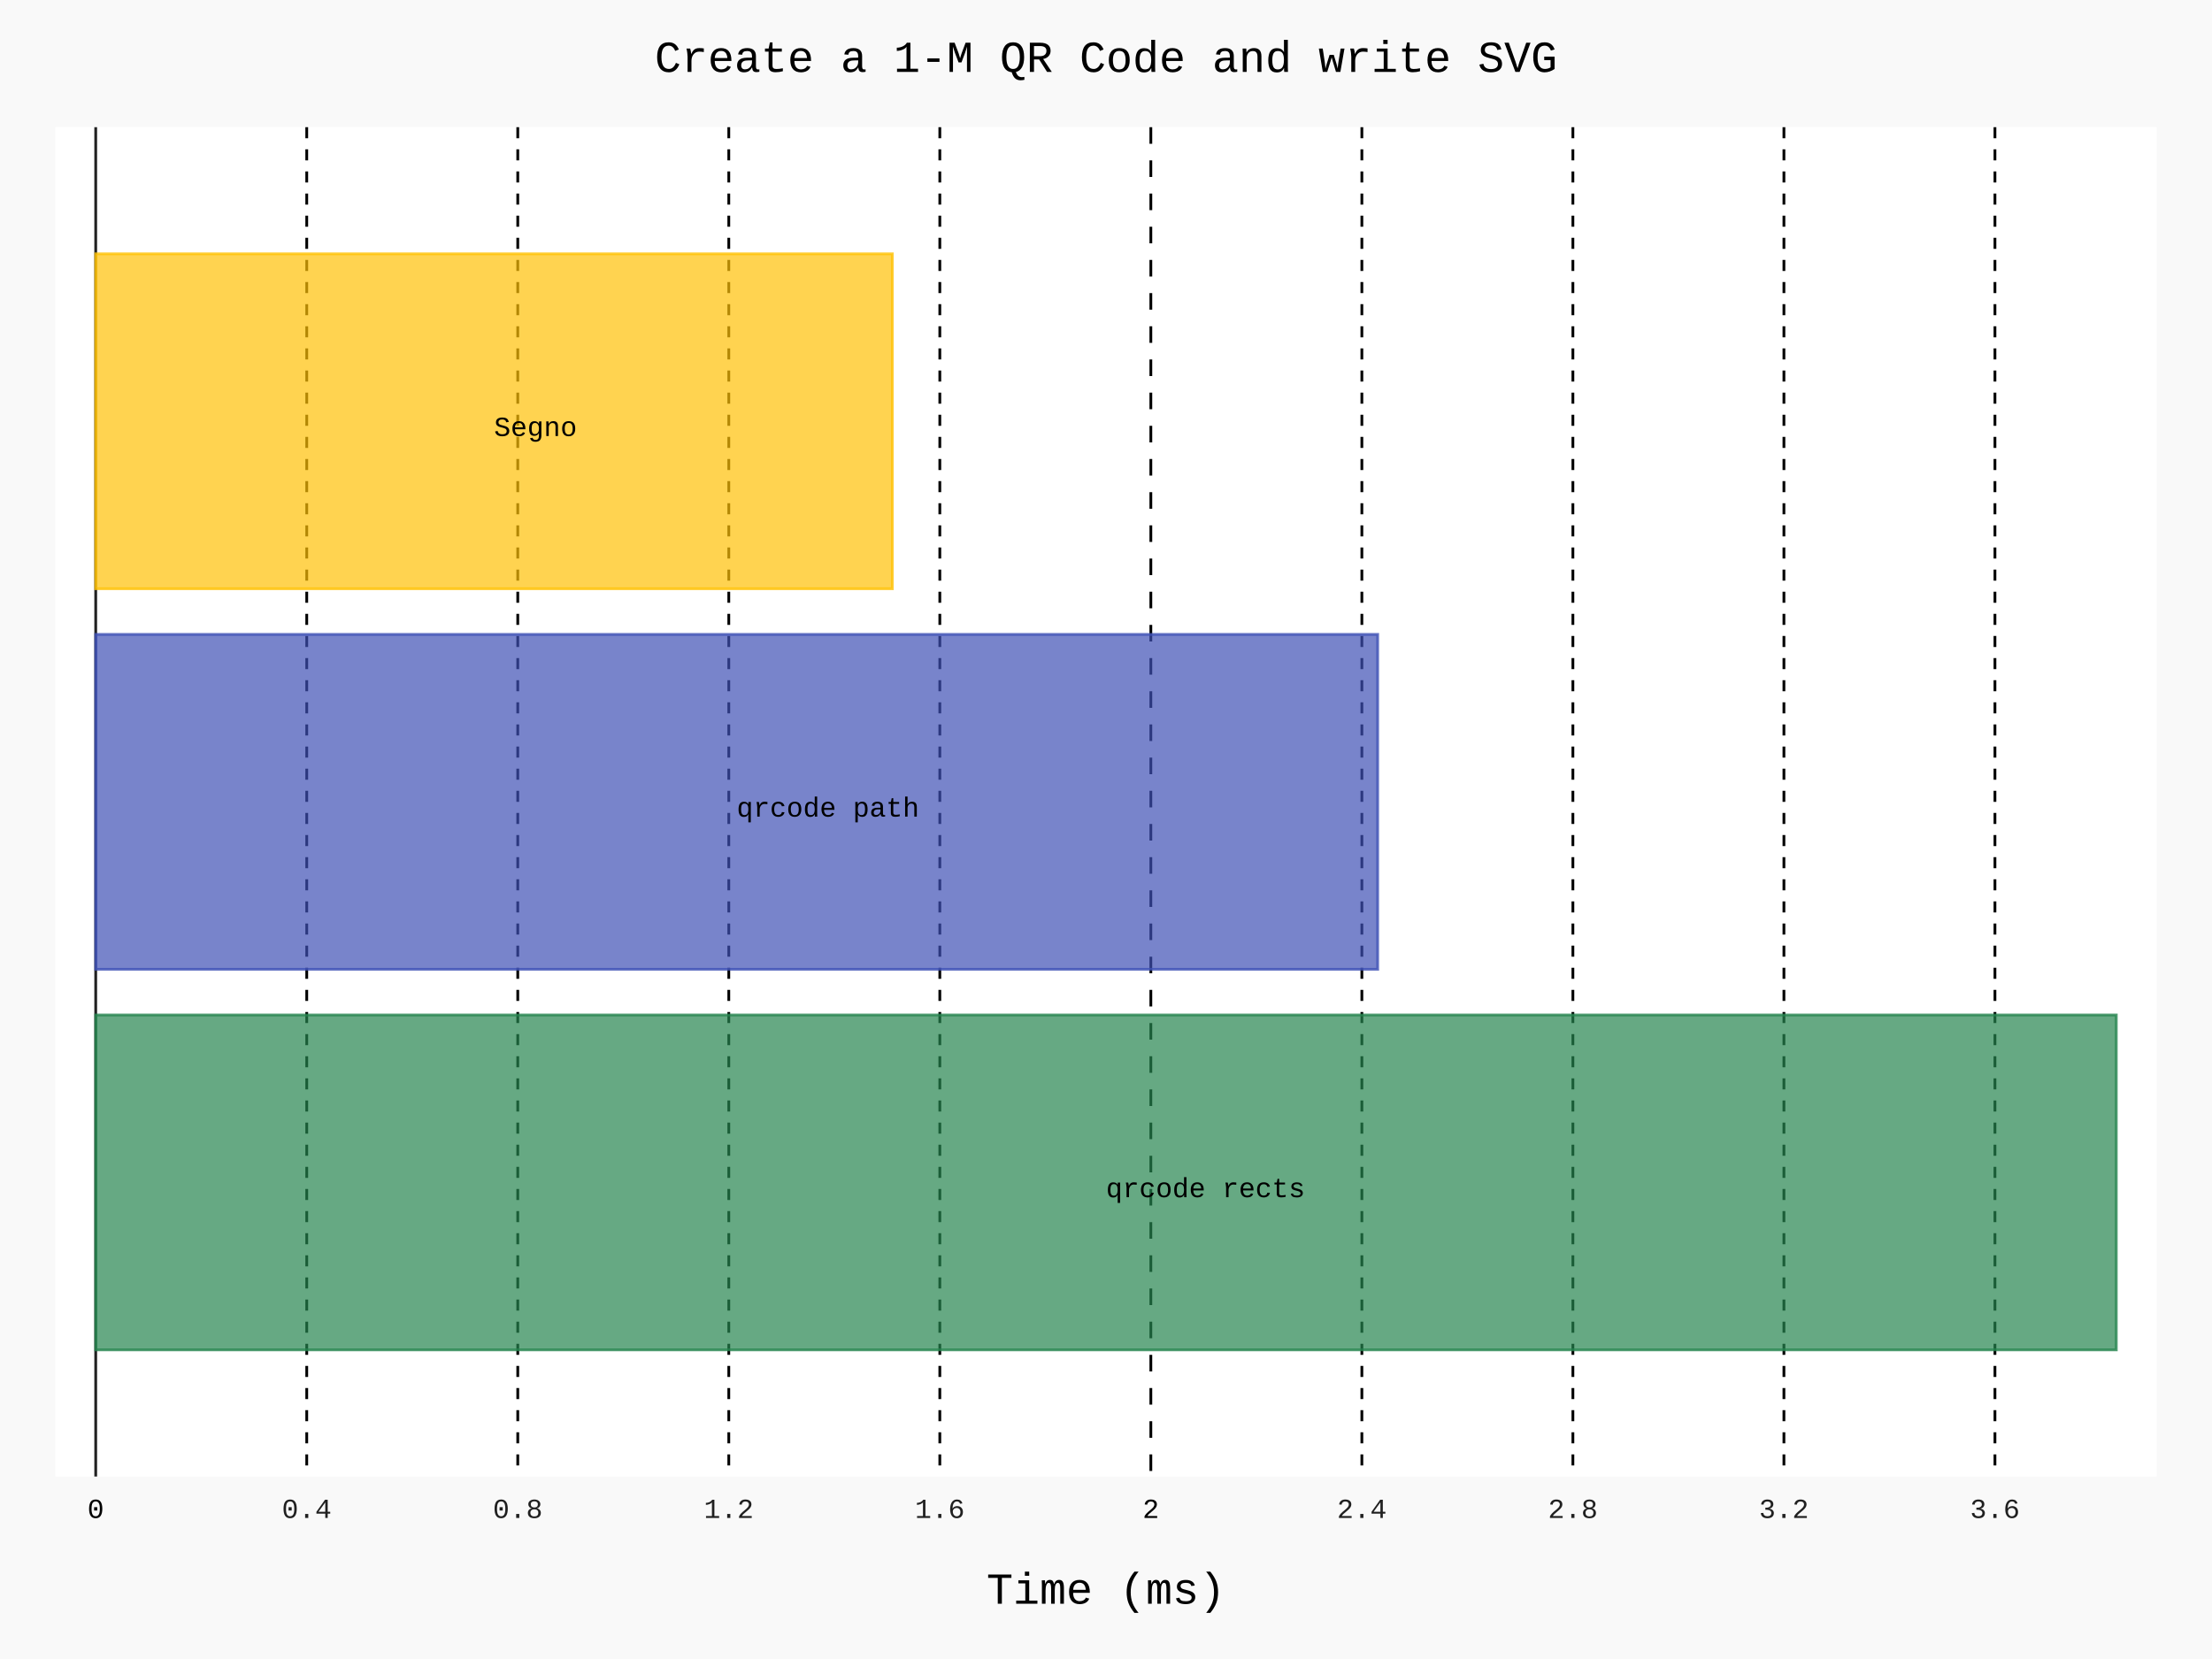
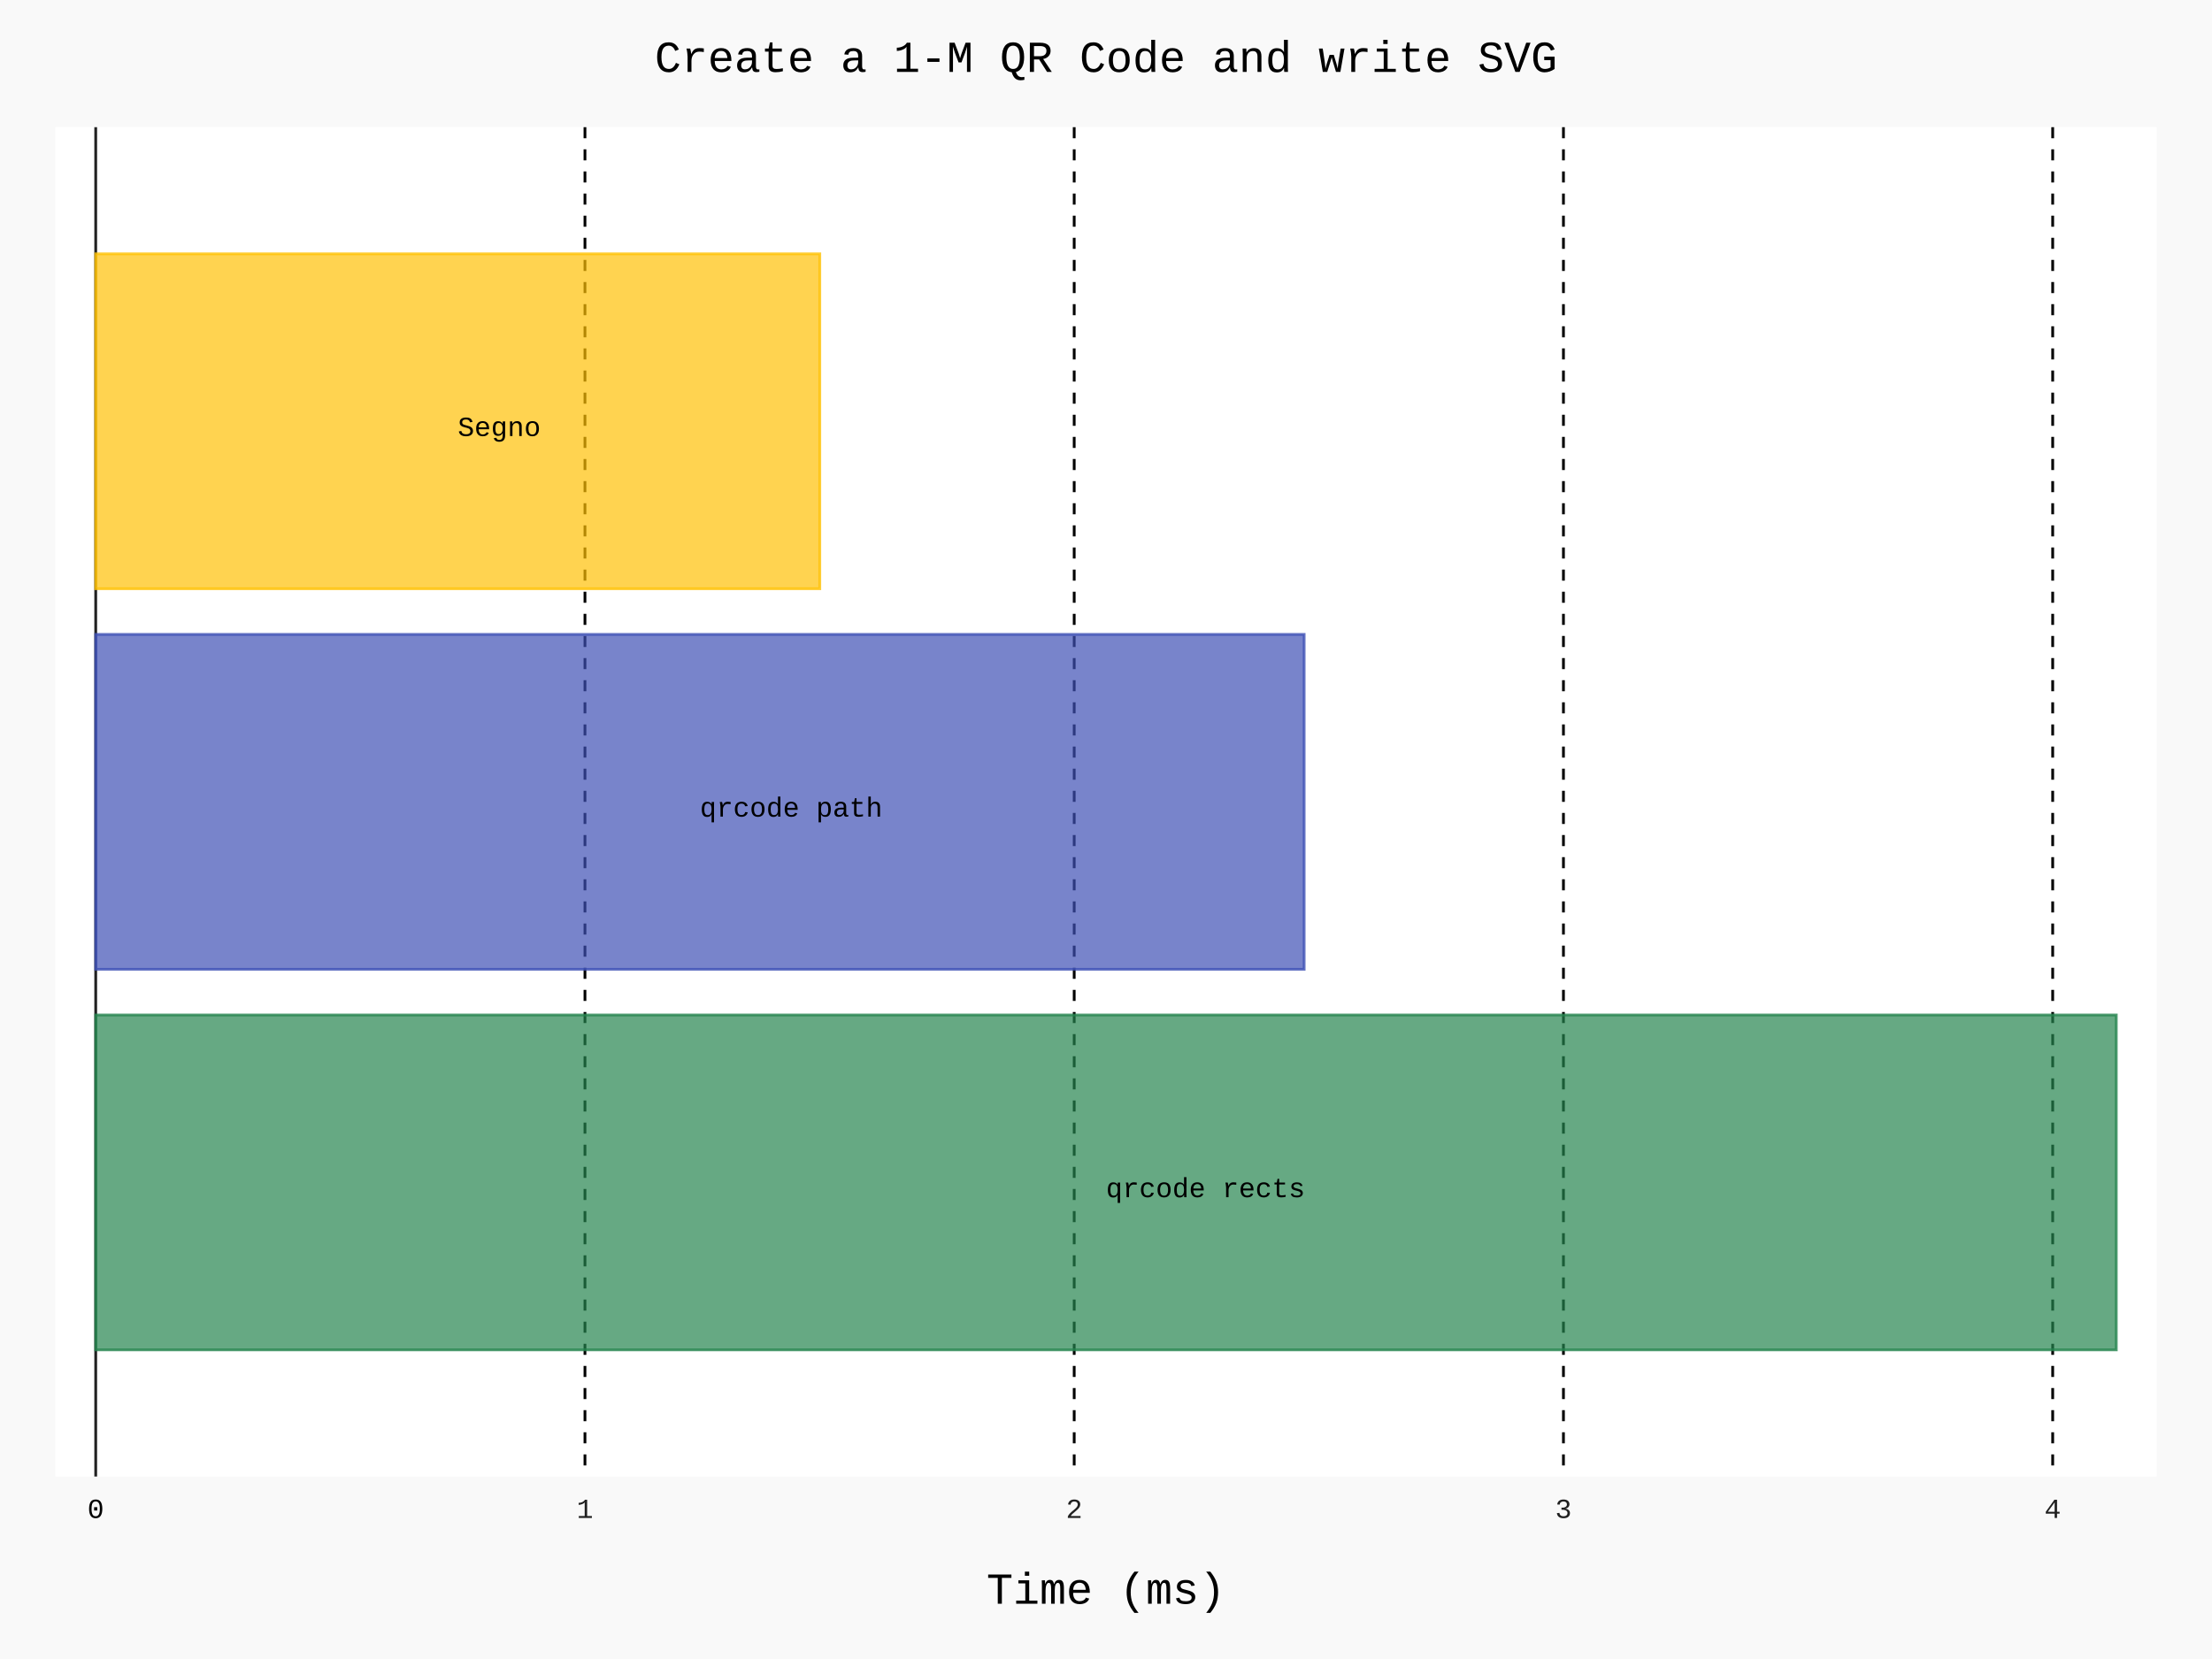
- <svg xmlns="http://www.w3.org/2000/svg" id="chart-8eefe518-1df8-41bd-9abc-b68081a806e1" class="pygal-chart" viewBox="0 0 800 600">
+ <svg xmlns="http://www.w3.org/2000/svg" id="chart-07b2c153-4455-4634-a03d-c0b3e1b5da3c" class="pygal-chart" viewBox="0 0 800 600">
  <defs>
-     <style type="text/css">#chart-8eefe518-1df8-41bd-9abc-b68081a806e1{-webkit-user-select:none;-webkit-font-smoothing:antialiased;font-family:Consolas,"Liberation Mono",Menlo,Courier,monospace}#chart-8eefe518-1df8-41bd-9abc-b68081a806e1 .title{font-family:Consolas,"Liberation Mono",Menlo,Courier,monospace;font-size:16px}#chart-8eefe518-1df8-41bd-9abc-b68081a806e1 .legends .legend text{font-family:Consolas,"Liberation Mono",Menlo,Courier,monospace;font-size:14px}#chart-8eefe518-1df8-41bd-9abc-b68081a806e1 .axis text{font-family:Consolas,"Liberation Mono",Menlo,Courier,monospace;font-size:10px}#chart-8eefe518-1df8-41bd-9abc-b68081a806e1 .axis text.major{font-family:Consolas,"Liberation Mono",Menlo,Courier,monospace;font-size:10px}#chart-8eefe518-1df8-41bd-9abc-b68081a806e1 .text-overlay text.value{font-family:Consolas,"Liberation Mono",Menlo,Courier,monospace;font-size:16px}#chart-8eefe518-1df8-41bd-9abc-b68081a806e1 .text-overlay text.label{font-family:Consolas,"Liberation Mono",Menlo,Courier,monospace;font-size:10px}#chart-8eefe518-1df8-41bd-9abc-b68081a806e1 .tooltip{font-family:Consolas,"Liberation Mono",Menlo,Courier,monospace;font-size:14px}#chart-8eefe518-1df8-41bd-9abc-b68081a806e1 text.no_data{font-family:Consolas,"Liberation Mono",Menlo,Courier,monospace;font-size:64px}
- #chart-8eefe518-1df8-41bd-9abc-b68081a806e1{background-color:rgba(249,249,249,1)}#chart-8eefe518-1df8-41bd-9abc-b68081a806e1 path,#chart-8eefe518-1df8-41bd-9abc-b68081a806e1 line,#chart-8eefe518-1df8-41bd-9abc-b68081a806e1 rect,#chart-8eefe518-1df8-41bd-9abc-b68081a806e1 circle{-webkit-transition:150ms;-moz-transition:150ms;transition:150ms}#chart-8eefe518-1df8-41bd-9abc-b68081a806e1 .graph &gt; .background{fill:rgba(249,249,249,1)}#chart-8eefe518-1df8-41bd-9abc-b68081a806e1 .plot &gt; .background{fill:rgba(255,255,255,1)}#chart-8eefe518-1df8-41bd-9abc-b68081a806e1 .graph{fill:rgba(0,0,0,.87)}#chart-8eefe518-1df8-41bd-9abc-b68081a806e1 text.no_data{fill:rgba(0,0,0,1)}#chart-8eefe518-1df8-41bd-9abc-b68081a806e1 .title{fill:rgba(0,0,0,1)}#chart-8eefe518-1df8-41bd-9abc-b68081a806e1 .legends .legend text{fill:rgba(0,0,0,.87)}#chart-8eefe518-1df8-41bd-9abc-b68081a806e1 .legends .legend:hover text{fill:rgba(0,0,0,1)}#chart-8eefe518-1df8-41bd-9abc-b68081a806e1 .axis .line{stroke:rgba(0,0,0,1)}#chart-8eefe518-1df8-41bd-9abc-b68081a806e1 .axis .guide.line{stroke:rgba(0,0,0,.54)}#chart-8eefe518-1df8-41bd-9abc-b68081a806e1 .axis .major.line{stroke:rgba(0,0,0,.87)}#chart-8eefe518-1df8-41bd-9abc-b68081a806e1 .axis text.major{fill:rgba(0,0,0,1)}#chart-8eefe518-1df8-41bd-9abc-b68081a806e1 .axis.y .guides:hover .guide.line,#chart-8eefe518-1df8-41bd-9abc-b68081a806e1 .line-graph .axis.x .guides:hover .guide.line,#chart-8eefe518-1df8-41bd-9abc-b68081a806e1 .stackedline-graph .axis.x .guides:hover .guide.line,#chart-8eefe518-1df8-41bd-9abc-b68081a806e1 .xy-graph .axis.x .guides:hover .guide.line{stroke:rgba(0,0,0,1)}#chart-8eefe518-1df8-41bd-9abc-b68081a806e1 .axis .guides:hover text{fill:rgba(0,0,0,1)}#chart-8eefe518-1df8-41bd-9abc-b68081a806e1 .reactive{fill-opacity:.7;stroke-opacity:.8;stroke-width:1}#chart-8eefe518-1df8-41bd-9abc-b68081a806e1 .ci{stroke:rgba(0,0,0,.87)}#chart-8eefe518-1df8-41bd-9abc-b68081a806e1 .reactive.active,#chart-8eefe518-1df8-41bd-9abc-b68081a806e1 .active .reactive{fill-opacity:.8;stroke-opacity:.9;stroke-width:4}#chart-8eefe518-1df8-41bd-9abc-b68081a806e1 .ci .reactive.active{stroke-width:1.5}#chart-8eefe518-1df8-41bd-9abc-b68081a806e1 .series text{fill:rgba(0,0,0,1)}#chart-8eefe518-1df8-41bd-9abc-b68081a806e1 .tooltip rect{fill:rgba(255,255,255,1);stroke:rgba(0,0,0,1);-webkit-transition:opacity 150ms;-moz-transition:opacity 150ms;transition:opacity 150ms}#chart-8eefe518-1df8-41bd-9abc-b68081a806e1 .tooltip .label{fill:rgba(0,0,0,.87)}#chart-8eefe518-1df8-41bd-9abc-b68081a806e1 .tooltip .label{fill:rgba(0,0,0,.87)}#chart-8eefe518-1df8-41bd-9abc-b68081a806e1 .tooltip .legend{font-size:.8em;fill:rgba(0,0,0,.54)}#chart-8eefe518-1df8-41bd-9abc-b68081a806e1 .tooltip .x_label{font-size:.6em;fill:rgba(0,0,0,1)}#chart-8eefe518-1df8-41bd-9abc-b68081a806e1 .tooltip .xlink{font-size:.5em;text-decoration:underline}#chart-8eefe518-1df8-41bd-9abc-b68081a806e1 .tooltip .value{font-size:1.5em}#chart-8eefe518-1df8-41bd-9abc-b68081a806e1 .bound{font-size:.5em}#chart-8eefe518-1df8-41bd-9abc-b68081a806e1 .max-value{font-size:.75em;fill:rgba(0,0,0,.54)}#chart-8eefe518-1df8-41bd-9abc-b68081a806e1 .map-element{fill:rgba(255,255,255,1);stroke:rgba(0,0,0,.54) !important}#chart-8eefe518-1df8-41bd-9abc-b68081a806e1 .map-element .reactive{fill-opacity:inherit;stroke-opacity:inherit}#chart-8eefe518-1df8-41bd-9abc-b68081a806e1 .color-0,#chart-8eefe518-1df8-41bd-9abc-b68081a806e1 .color-0 a:visited{stroke:#F44336;fill:#F44336}#chart-8eefe518-1df8-41bd-9abc-b68081a806e1 .color-1,#chart-8eefe518-1df8-41bd-9abc-b68081a806e1 .color-1 a:visited{stroke:#3F51B5;fill:#3F51B5}#chart-8eefe518-1df8-41bd-9abc-b68081a806e1 .color-2,#chart-8eefe518-1df8-41bd-9abc-b68081a806e1 .color-2 a:visited{stroke:#009688;fill:#009688}#chart-8eefe518-1df8-41bd-9abc-b68081a806e1 .text-overlay .color-0 text{fill:black}#chart-8eefe518-1df8-41bd-9abc-b68081a806e1 .text-overlay .color-1 text{fill:black}#chart-8eefe518-1df8-41bd-9abc-b68081a806e1 .text-overlay .color-2 text{fill:black}
- #chart-8eefe518-1df8-41bd-9abc-b68081a806e1 text.no_data{text-anchor:middle}#chart-8eefe518-1df8-41bd-9abc-b68081a806e1 .guide.line{fill:none}#chart-8eefe518-1df8-41bd-9abc-b68081a806e1 .centered{text-anchor:middle}#chart-8eefe518-1df8-41bd-9abc-b68081a806e1 .title{text-anchor:middle}#chart-8eefe518-1df8-41bd-9abc-b68081a806e1 .legends .legend text{fill-opacity:1}#chart-8eefe518-1df8-41bd-9abc-b68081a806e1 .axis.x text{text-anchor:middle}#chart-8eefe518-1df8-41bd-9abc-b68081a806e1 .axis.x:not(.web) text[transform]{text-anchor:start}#chart-8eefe518-1df8-41bd-9abc-b68081a806e1 .axis.x:not(.web) text[transform].backwards{text-anchor:end}#chart-8eefe518-1df8-41bd-9abc-b68081a806e1 .axis.y text{text-anchor:end}#chart-8eefe518-1df8-41bd-9abc-b68081a806e1 .axis.y text[transform].backwards{text-anchor:start}#chart-8eefe518-1df8-41bd-9abc-b68081a806e1 .axis.y2 text{text-anchor:start}#chart-8eefe518-1df8-41bd-9abc-b68081a806e1 .axis.y2 text[transform].backwards{text-anchor:end}#chart-8eefe518-1df8-41bd-9abc-b68081a806e1 .axis .guide.line{stroke-dasharray:4,4;stroke:black}#chart-8eefe518-1df8-41bd-9abc-b68081a806e1 .axis .major.guide.line{stroke-dasharray:6,6;stroke:black}#chart-8eefe518-1df8-41bd-9abc-b68081a806e1 .horizontal .axis.y .guide.line,#chart-8eefe518-1df8-41bd-9abc-b68081a806e1 .horizontal .axis.y2 .guide.line,#chart-8eefe518-1df8-41bd-9abc-b68081a806e1 .vertical .axis.x .guide.line{opacity:0}#chart-8eefe518-1df8-41bd-9abc-b68081a806e1 .horizontal .axis.always_show .guide.line,#chart-8eefe518-1df8-41bd-9abc-b68081a806e1 .vertical .axis.always_show .guide.line{opacity:1 !important}#chart-8eefe518-1df8-41bd-9abc-b68081a806e1 .axis.y .guides:hover .guide.line,#chart-8eefe518-1df8-41bd-9abc-b68081a806e1 .axis.y2 .guides:hover .guide.line,#chart-8eefe518-1df8-41bd-9abc-b68081a806e1 .axis.x .guides:hover .guide.line{opacity:1}#chart-8eefe518-1df8-41bd-9abc-b68081a806e1 .axis .guides:hover text{opacity:1}#chart-8eefe518-1df8-41bd-9abc-b68081a806e1 .nofill{fill:none}#chart-8eefe518-1df8-41bd-9abc-b68081a806e1 .subtle-fill{fill-opacity:.2}#chart-8eefe518-1df8-41bd-9abc-b68081a806e1 .dot{stroke-width:1px;fill-opacity:1;stroke-opacity:1}#chart-8eefe518-1df8-41bd-9abc-b68081a806e1 .dot.active{stroke-width:5px}#chart-8eefe518-1df8-41bd-9abc-b68081a806e1 .dot.negative{fill:transparent}#chart-8eefe518-1df8-41bd-9abc-b68081a806e1 text,#chart-8eefe518-1df8-41bd-9abc-b68081a806e1 tspan{stroke:none !important}#chart-8eefe518-1df8-41bd-9abc-b68081a806e1 .series text.active{opacity:1}#chart-8eefe518-1df8-41bd-9abc-b68081a806e1 .tooltip rect{fill-opacity:.95;stroke-width:.5}#chart-8eefe518-1df8-41bd-9abc-b68081a806e1 .tooltip text{fill-opacity:1}#chart-8eefe518-1df8-41bd-9abc-b68081a806e1 .showable{visibility:hidden}#chart-8eefe518-1df8-41bd-9abc-b68081a806e1 .showable.shown{visibility:visible}#chart-8eefe518-1df8-41bd-9abc-b68081a806e1 .gauge-background{fill:rgba(229,229,229,1);stroke:none}#chart-8eefe518-1df8-41bd-9abc-b68081a806e1 .bg-lines{stroke:rgba(249,249,249,1);stroke-width:2px}</style>
+     <style type="text/css">#chart-07b2c153-4455-4634-a03d-c0b3e1b5da3c{-webkit-user-select:none;-webkit-font-smoothing:antialiased;font-family:Consolas,"Liberation Mono",Menlo,Courier,monospace}#chart-07b2c153-4455-4634-a03d-c0b3e1b5da3c .title{font-family:Consolas,"Liberation Mono",Menlo,Courier,monospace;font-size:16px}#chart-07b2c153-4455-4634-a03d-c0b3e1b5da3c .legends .legend text{font-family:Consolas,"Liberation Mono",Menlo,Courier,monospace;font-size:14px}#chart-07b2c153-4455-4634-a03d-c0b3e1b5da3c .axis text{font-family:Consolas,"Liberation Mono",Menlo,Courier,monospace;font-size:10px}#chart-07b2c153-4455-4634-a03d-c0b3e1b5da3c .axis text.major{font-family:Consolas,"Liberation Mono",Menlo,Courier,monospace;font-size:10px}#chart-07b2c153-4455-4634-a03d-c0b3e1b5da3c .text-overlay text.value{font-family:Consolas,"Liberation Mono",Menlo,Courier,monospace;font-size:16px}#chart-07b2c153-4455-4634-a03d-c0b3e1b5da3c .text-overlay text.label{font-family:Consolas,"Liberation Mono",Menlo,Courier,monospace;font-size:10px}#chart-07b2c153-4455-4634-a03d-c0b3e1b5da3c .tooltip{font-family:Consolas,"Liberation Mono",Menlo,Courier,monospace;font-size:14px}#chart-07b2c153-4455-4634-a03d-c0b3e1b5da3c text.no_data{font-family:Consolas,"Liberation Mono",Menlo,Courier,monospace;font-size:64px}
+ #chart-07b2c153-4455-4634-a03d-c0b3e1b5da3c{background-color:rgba(249,249,249,1)}#chart-07b2c153-4455-4634-a03d-c0b3e1b5da3c path,#chart-07b2c153-4455-4634-a03d-c0b3e1b5da3c line,#chart-07b2c153-4455-4634-a03d-c0b3e1b5da3c rect,#chart-07b2c153-4455-4634-a03d-c0b3e1b5da3c circle{-webkit-transition:150ms;-moz-transition:150ms;transition:150ms}#chart-07b2c153-4455-4634-a03d-c0b3e1b5da3c .graph &gt; .background{fill:rgba(249,249,249,1)}#chart-07b2c153-4455-4634-a03d-c0b3e1b5da3c .plot &gt; .background{fill:rgba(255,255,255,1)}#chart-07b2c153-4455-4634-a03d-c0b3e1b5da3c .graph{fill:rgba(0,0,0,.87)}#chart-07b2c153-4455-4634-a03d-c0b3e1b5da3c text.no_data{fill:rgba(0,0,0,1)}#chart-07b2c153-4455-4634-a03d-c0b3e1b5da3c .title{fill:rgba(0,0,0,1)}#chart-07b2c153-4455-4634-a03d-c0b3e1b5da3c .legends .legend text{fill:rgba(0,0,0,.87)}#chart-07b2c153-4455-4634-a03d-c0b3e1b5da3c .legends .legend:hover text{fill:rgba(0,0,0,1)}#chart-07b2c153-4455-4634-a03d-c0b3e1b5da3c .axis .line{stroke:rgba(0,0,0,1)}#chart-07b2c153-4455-4634-a03d-c0b3e1b5da3c .axis .guide.line{stroke:rgba(0,0,0,.54)}#chart-07b2c153-4455-4634-a03d-c0b3e1b5da3c .axis .major.line{stroke:rgba(0,0,0,.87)}#chart-07b2c153-4455-4634-a03d-c0b3e1b5da3c .axis text.major{fill:rgba(0,0,0,1)}#chart-07b2c153-4455-4634-a03d-c0b3e1b5da3c .axis.y .guides:hover .guide.line,#chart-07b2c153-4455-4634-a03d-c0b3e1b5da3c .line-graph .axis.x .guides:hover .guide.line,#chart-07b2c153-4455-4634-a03d-c0b3e1b5da3c .stackedline-graph .axis.x .guides:hover .guide.line,#chart-07b2c153-4455-4634-a03d-c0b3e1b5da3c .xy-graph .axis.x .guides:hover .guide.line{stroke:rgba(0,0,0,1)}#chart-07b2c153-4455-4634-a03d-c0b3e1b5da3c .axis .guides:hover text{fill:rgba(0,0,0,1)}#chart-07b2c153-4455-4634-a03d-c0b3e1b5da3c .reactive{fill-opacity:.7;stroke-opacity:.8;stroke-width:1}#chart-07b2c153-4455-4634-a03d-c0b3e1b5da3c .ci{stroke:rgba(0,0,0,.87)}#chart-07b2c153-4455-4634-a03d-c0b3e1b5da3c .reactive.active,#chart-07b2c153-4455-4634-a03d-c0b3e1b5da3c .active .reactive{fill-opacity:.8;stroke-opacity:.9;stroke-width:4}#chart-07b2c153-4455-4634-a03d-c0b3e1b5da3c .ci .reactive.active{stroke-width:1.5}#chart-07b2c153-4455-4634-a03d-c0b3e1b5da3c .series text{fill:rgba(0,0,0,1)}#chart-07b2c153-4455-4634-a03d-c0b3e1b5da3c .tooltip rect{fill:rgba(255,255,255,1);stroke:rgba(0,0,0,1);-webkit-transition:opacity 150ms;-moz-transition:opacity 150ms;transition:opacity 150ms}#chart-07b2c153-4455-4634-a03d-c0b3e1b5da3c .tooltip .label{fill:rgba(0,0,0,.87)}#chart-07b2c153-4455-4634-a03d-c0b3e1b5da3c .tooltip .label{fill:rgba(0,0,0,.87)}#chart-07b2c153-4455-4634-a03d-c0b3e1b5da3c .tooltip .legend{font-size:.8em;fill:rgba(0,0,0,.54)}#chart-07b2c153-4455-4634-a03d-c0b3e1b5da3c .tooltip .x_label{font-size:.6em;fill:rgba(0,0,0,1)}#chart-07b2c153-4455-4634-a03d-c0b3e1b5da3c .tooltip .xlink{font-size:.5em;text-decoration:underline}#chart-07b2c153-4455-4634-a03d-c0b3e1b5da3c .tooltip .value{font-size:1.5em}#chart-07b2c153-4455-4634-a03d-c0b3e1b5da3c .bound{font-size:.5em}#chart-07b2c153-4455-4634-a03d-c0b3e1b5da3c .max-value{font-size:.75em;fill:rgba(0,0,0,.54)}#chart-07b2c153-4455-4634-a03d-c0b3e1b5da3c .map-element{fill:rgba(255,255,255,1);stroke:rgba(0,0,0,.54) !important}#chart-07b2c153-4455-4634-a03d-c0b3e1b5da3c .map-element .reactive{fill-opacity:inherit;stroke-opacity:inherit}#chart-07b2c153-4455-4634-a03d-c0b3e1b5da3c .color-0,#chart-07b2c153-4455-4634-a03d-c0b3e1b5da3c .color-0 a:visited{stroke:#F44336;fill:#F44336}#chart-07b2c153-4455-4634-a03d-c0b3e1b5da3c .color-1,#chart-07b2c153-4455-4634-a03d-c0b3e1b5da3c .color-1 a:visited{stroke:#3F51B5;fill:#3F51B5}#chart-07b2c153-4455-4634-a03d-c0b3e1b5da3c .color-2,#chart-07b2c153-4455-4634-a03d-c0b3e1b5da3c .color-2 a:visited{stroke:#009688;fill:#009688}#chart-07b2c153-4455-4634-a03d-c0b3e1b5da3c .text-overlay .color-0 text{fill:black}#chart-07b2c153-4455-4634-a03d-c0b3e1b5da3c .text-overlay .color-1 text{fill:black}#chart-07b2c153-4455-4634-a03d-c0b3e1b5da3c .text-overlay .color-2 text{fill:black}
+ #chart-07b2c153-4455-4634-a03d-c0b3e1b5da3c text.no_data{text-anchor:middle}#chart-07b2c153-4455-4634-a03d-c0b3e1b5da3c .guide.line{fill:none}#chart-07b2c153-4455-4634-a03d-c0b3e1b5da3c .centered{text-anchor:middle}#chart-07b2c153-4455-4634-a03d-c0b3e1b5da3c .title{text-anchor:middle}#chart-07b2c153-4455-4634-a03d-c0b3e1b5da3c .legends .legend text{fill-opacity:1}#chart-07b2c153-4455-4634-a03d-c0b3e1b5da3c .axis.x text{text-anchor:middle}#chart-07b2c153-4455-4634-a03d-c0b3e1b5da3c .axis.x:not(.web) text[transform]{text-anchor:start}#chart-07b2c153-4455-4634-a03d-c0b3e1b5da3c .axis.x:not(.web) text[transform].backwards{text-anchor:end}#chart-07b2c153-4455-4634-a03d-c0b3e1b5da3c .axis.y text{text-anchor:end}#chart-07b2c153-4455-4634-a03d-c0b3e1b5da3c .axis.y text[transform].backwards{text-anchor:start}#chart-07b2c153-4455-4634-a03d-c0b3e1b5da3c .axis.y2 text{text-anchor:start}#chart-07b2c153-4455-4634-a03d-c0b3e1b5da3c .axis.y2 text[transform].backwards{text-anchor:end}#chart-07b2c153-4455-4634-a03d-c0b3e1b5da3c .axis .guide.line{stroke-dasharray:4,4;stroke:black}#chart-07b2c153-4455-4634-a03d-c0b3e1b5da3c .axis .major.guide.line{stroke-dasharray:6,6;stroke:black}#chart-07b2c153-4455-4634-a03d-c0b3e1b5da3c .horizontal .axis.y .guide.line,#chart-07b2c153-4455-4634-a03d-c0b3e1b5da3c .horizontal .axis.y2 .guide.line,#chart-07b2c153-4455-4634-a03d-c0b3e1b5da3c .vertical .axis.x .guide.line{opacity:0}#chart-07b2c153-4455-4634-a03d-c0b3e1b5da3c .horizontal .axis.always_show .guide.line,#chart-07b2c153-4455-4634-a03d-c0b3e1b5da3c .vertical .axis.always_show .guide.line{opacity:1 !important}#chart-07b2c153-4455-4634-a03d-c0b3e1b5da3c .axis.y .guides:hover .guide.line,#chart-07b2c153-4455-4634-a03d-c0b3e1b5da3c .axis.y2 .guides:hover .guide.line,#chart-07b2c153-4455-4634-a03d-c0b3e1b5da3c .axis.x .guides:hover .guide.line{opacity:1}#chart-07b2c153-4455-4634-a03d-c0b3e1b5da3c .axis .guides:hover text{opacity:1}#chart-07b2c153-4455-4634-a03d-c0b3e1b5da3c .nofill{fill:none}#chart-07b2c153-4455-4634-a03d-c0b3e1b5da3c .subtle-fill{fill-opacity:.2}#chart-07b2c153-4455-4634-a03d-c0b3e1b5da3c .dot{stroke-width:1px;fill-opacity:1;stroke-opacity:1}#chart-07b2c153-4455-4634-a03d-c0b3e1b5da3c .dot.active{stroke-width:5px}#chart-07b2c153-4455-4634-a03d-c0b3e1b5da3c .dot.negative{fill:transparent}#chart-07b2c153-4455-4634-a03d-c0b3e1b5da3c text,#chart-07b2c153-4455-4634-a03d-c0b3e1b5da3c tspan{stroke:none !important}#chart-07b2c153-4455-4634-a03d-c0b3e1b5da3c .series text.active{opacity:1}#chart-07b2c153-4455-4634-a03d-c0b3e1b5da3c .tooltip rect{fill-opacity:.95;stroke-width:.5}#chart-07b2c153-4455-4634-a03d-c0b3e1b5da3c .tooltip text{fill-opacity:1}#chart-07b2c153-4455-4634-a03d-c0b3e1b5da3c .showable{visibility:hidden}#chart-07b2c153-4455-4634-a03d-c0b3e1b5da3c .showable.shown{visibility:visible}#chart-07b2c153-4455-4634-a03d-c0b3e1b5da3c .gauge-background{fill:rgba(229,229,229,1);stroke:none}#chart-07b2c153-4455-4634-a03d-c0b3e1b5da3c .bg-lines{stroke:rgba(249,249,249,1);stroke-width:2px}</style>
  </defs>
  <g class="graph horizontalbar-graph horizontal">
    <rect x="0" y="0" width="800" height="600" class="background" />
    <g transform="translate(20, 46)" class="plot">
      <rect x="0" y="0" width="760" height="488" class="background" />
      <g class="axis x always_show">
        <g class="guides">
          <path d="M14.615 0 v488" class="axis major line" />
          <text x="14.615" y="503.0" class="major">0</text>
        </g>
        <g class="guides">
-           <path d="M90.936 0 v488" class="guide line" />
-           <text x="90.936" y="503.0" class="">0.4</text>
+           <path d="M191.557 0 v488" class="guide line" />
+           <text x="191.557" y="503.0" class="">1</text>
        </g>
        <g class="guides">
-           <path d="M167.256 0 v488" class="guide line" />
-           <text x="167.256" y="503.0" class="">0.8</text>
+           <path d="M368.499 0 v488" class="guide line" />
+           <text x="368.499" y="503.0" class="">2</text>
        </g>
        <g class="guides">
-           <path d="M243.577 0 v488" class="guide line" />
-           <text x="243.577" y="503.0" class="">1.2</text>
+           <path d="M545.44 0 v488" class="guide line" />
+           <text x="545.44" y="503.0" class="">3</text>
        </g>
        <g class="guides">
-           <path d="M319.898 0 v488" class="guide line" />
-           <text x="319.898" y="503.0" class="">1.6</text>
-         </g>
-         <g class="guides">
-           <path d="M396.218 0 v488" class="major guide line" />
-           <text x="396.218" y="503.0" class="major">2</text>
-         </g>
-         <g class="guides">
-           <path d="M472.539 0 v488" class="guide line" />
-           <text x="472.539" y="503.0" class="">2.4</text>
-         </g>
-         <g class="guides">
-           <path d="M548.859 0 v488" class="guide line" />
-           <text x="548.859" y="503.0" class="">2.8</text>
-         </g>
-         <g class="guides">
-           <path d="M625.18 0 v488" class="guide line" />
-           <text x="625.18" y="503.0" class="">3.2</text>
-         </g>
-         <g class="guides">
-           <path d="M701.5 0 v488" class="guide line" />
-           <text x="701.5" y="503.0" class="">3.6</text>
+           <path d="M722.382 0 v488" class="guide line" />
+           <text x="722.382" y="503.0" class="">4</text>
        </g>
      </g>
      <g class="series serie-2 color-2">
        <g class="bars">
          <g class="bar" style="fill: #26854F; stroke: #26854F">
            <rect x="14.615" y="321.079" rx="0" ry="0" width="730.769" height="121.124" class="rect reactive tooltip-trigger" />
          </g>
        </g>
      </g>
      <g class="series serie-1 color-1">
        <g class="bars">
          <g class="bar" style="fill: #3F51B5; stroke: #3F51B5">
-             <rect x="14.615" y="183.438" rx="0" ry="0" width="463.647" height="121.124" class="rect reactive tooltip-trigger" />
+             <rect x="14.615" y="183.438" rx="0" ry="0" width="437.046" height="121.124" class="rect reactive tooltip-trigger" />
          </g>
        </g>
      </g>
      <g class="series serie-0 color-0">
        <g class="bars">
          <g class="bar" style="fill: #FFC107; stroke: #FFC107">
-             <rect x="14.615" y="45.797" rx="0" ry="0" width="288.11" height="121.124" class="rect reactive tooltip-trigger" />
+             <rect x="14.615" y="45.797" rx="0" ry="0" width="261.874" height="121.124" class="rect reactive tooltip-trigger" />
          </g>
        </g>
      </g>
    </g>
    <g class="titles">
      <text x="400.0" y="26" class="title plot_title">Create a 1-M QR Code and write SVG</text>
      <text x="400.0" y="580" class="title">Time (ms)</text>
    </g>
    <g transform="translate(20, 46)" class="plot overlay">
      <g class="series serie-2 color-2" />
      <g class="series serie-1 color-1" />
      <g class="series serie-0 color-0" />
    </g>
    <g transform="translate(20, 46)" class="plot text-overlay">
      <g class="series serie-2 color-2">
        <text x="380.0" y="386.974" class="label">qrcode rects</text>
      </g>
      <g class="series serie-1 color-1">
-         <text x="246.439" y="249.333" class="label">qrcode path</text>
+         <text x="233.138" y="249.333" class="label">qrcode path</text>
      </g>
      <g class="series serie-0 color-0">
-         <text x="158.67" y="111.692" class="label">Segno</text>
+         <text x="145.552" y="111.692" class="label">Segno</text>
      </g>
    </g>
    <g transform="translate(20, 46)" class="plot tooltip-overlay">
      <g transform="translate(0 0)" style="opacity: 0" class="tooltip">
        <rect rx="0" ry="0" width="0" height="0" class="tooltip-box" />
        <g class="text" />
      </g>
    </g>
  </g>
</svg>
